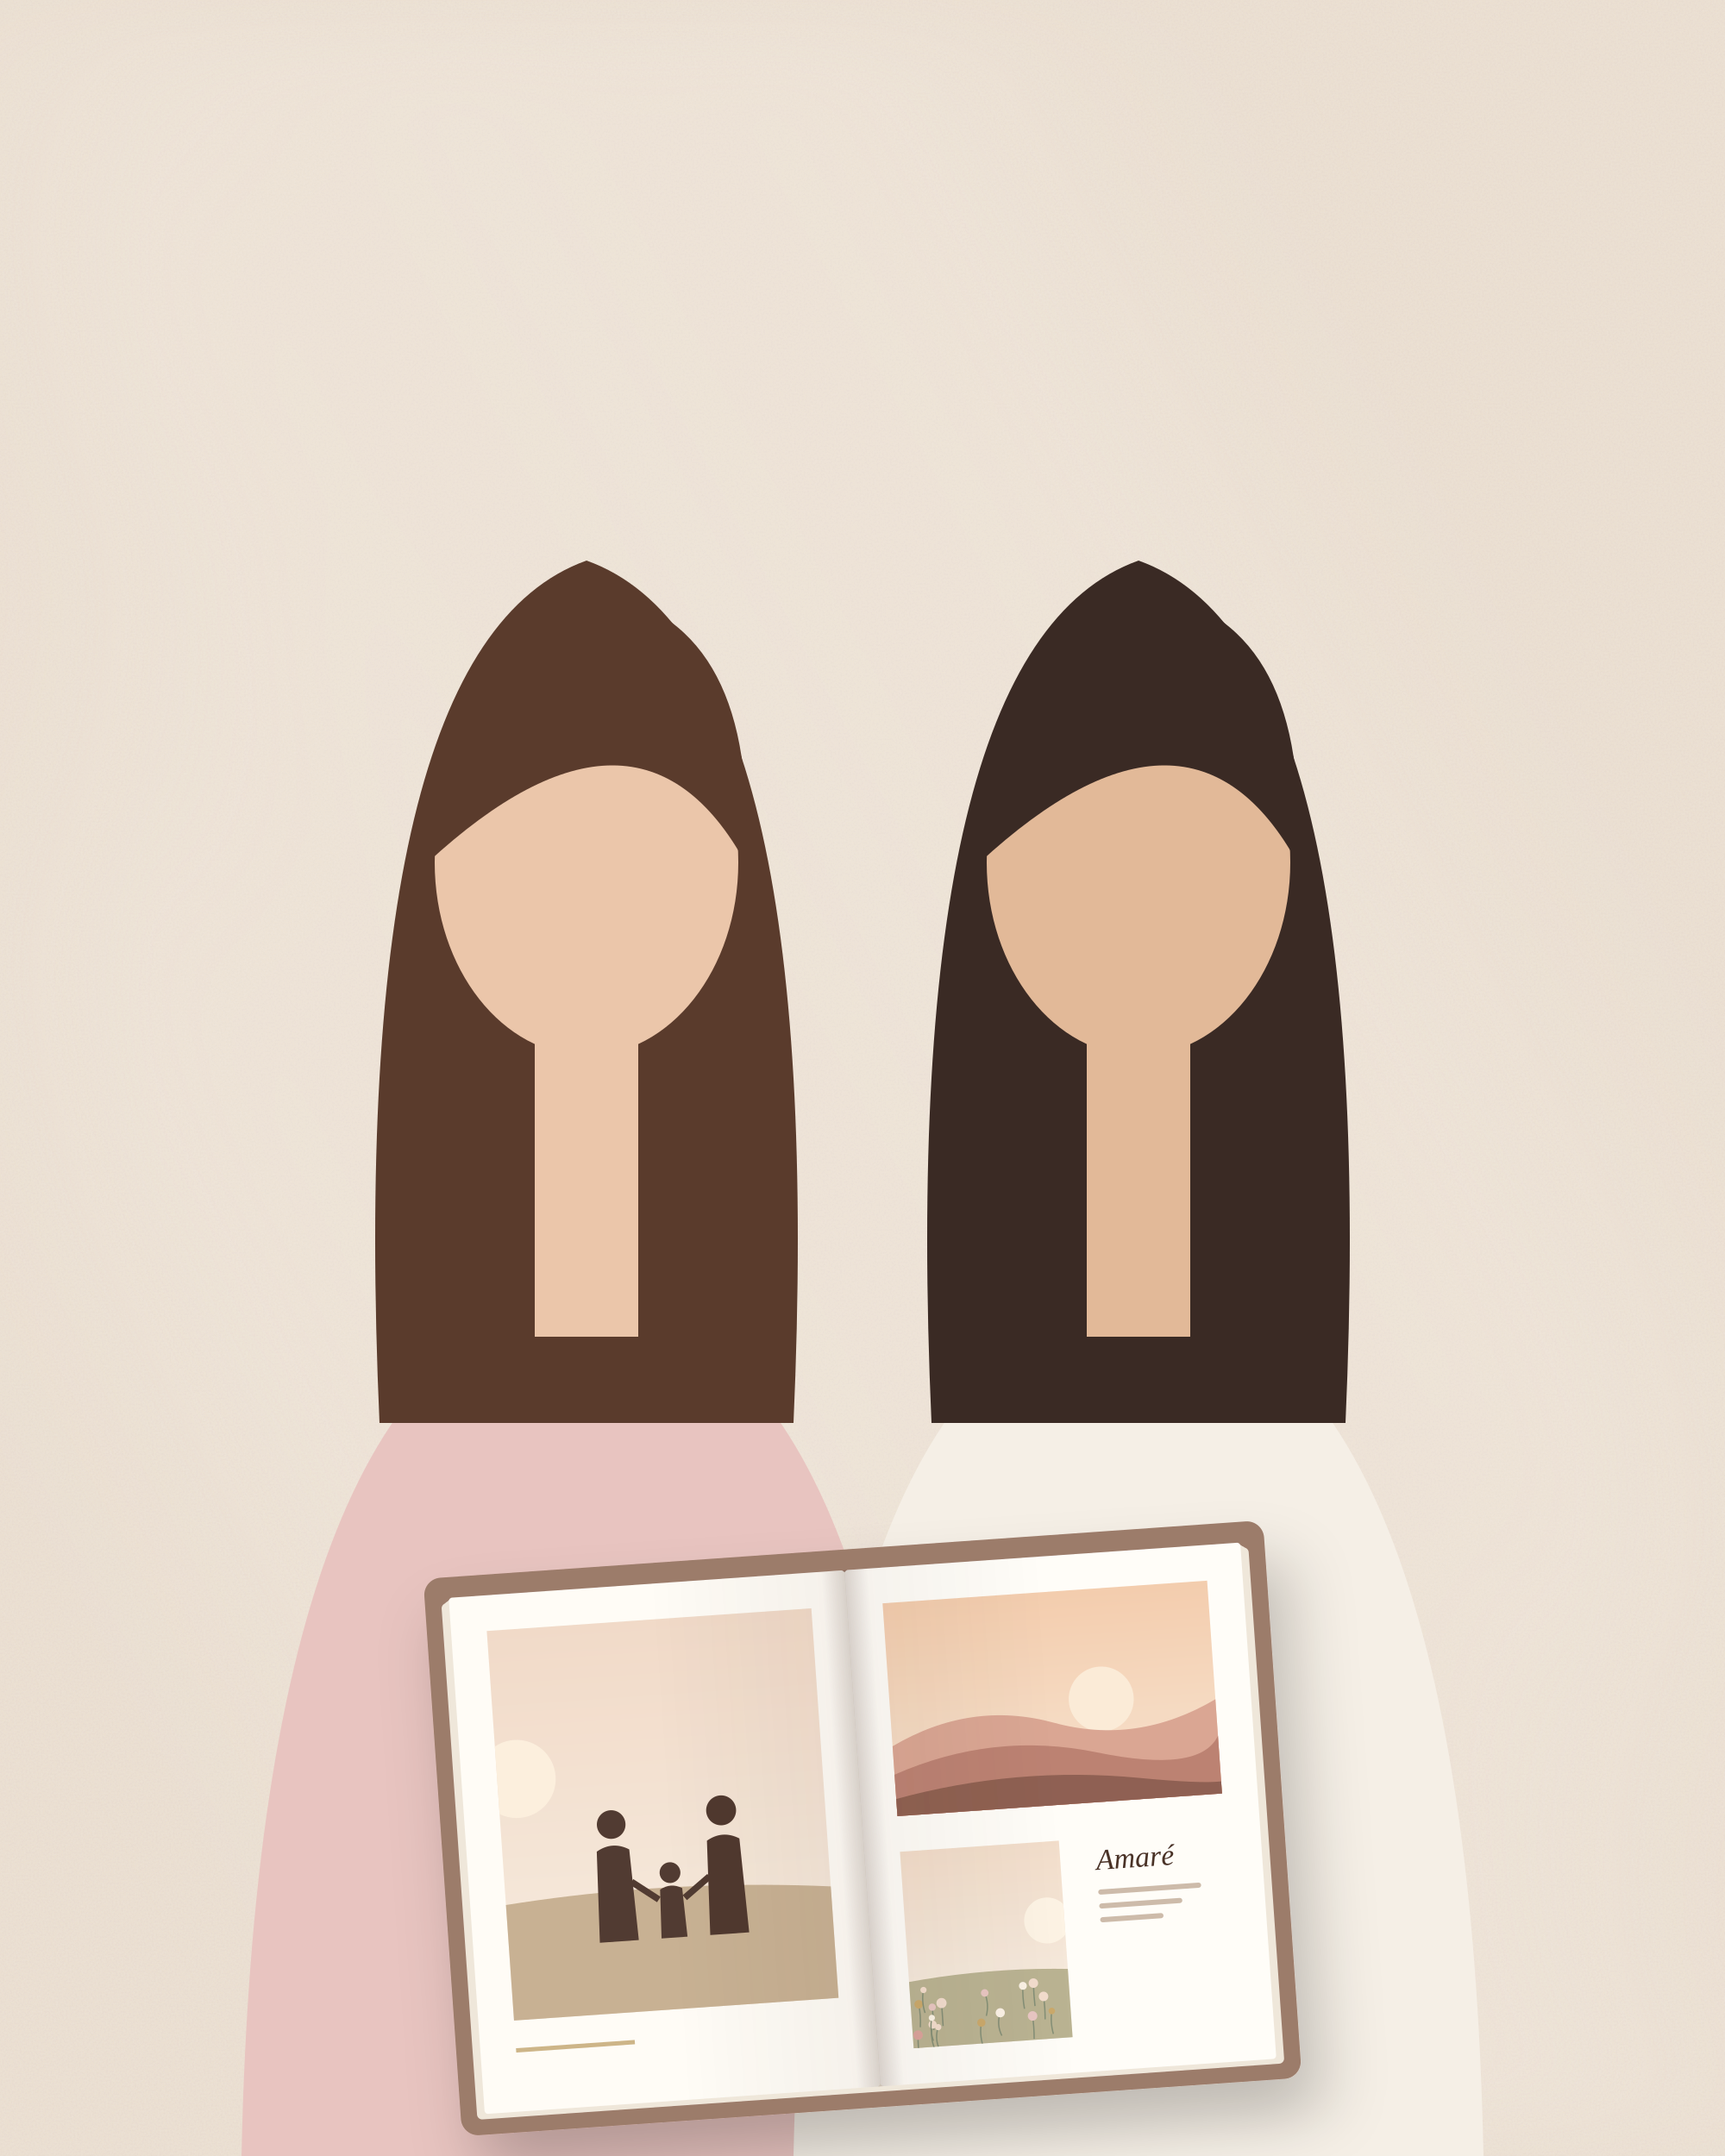
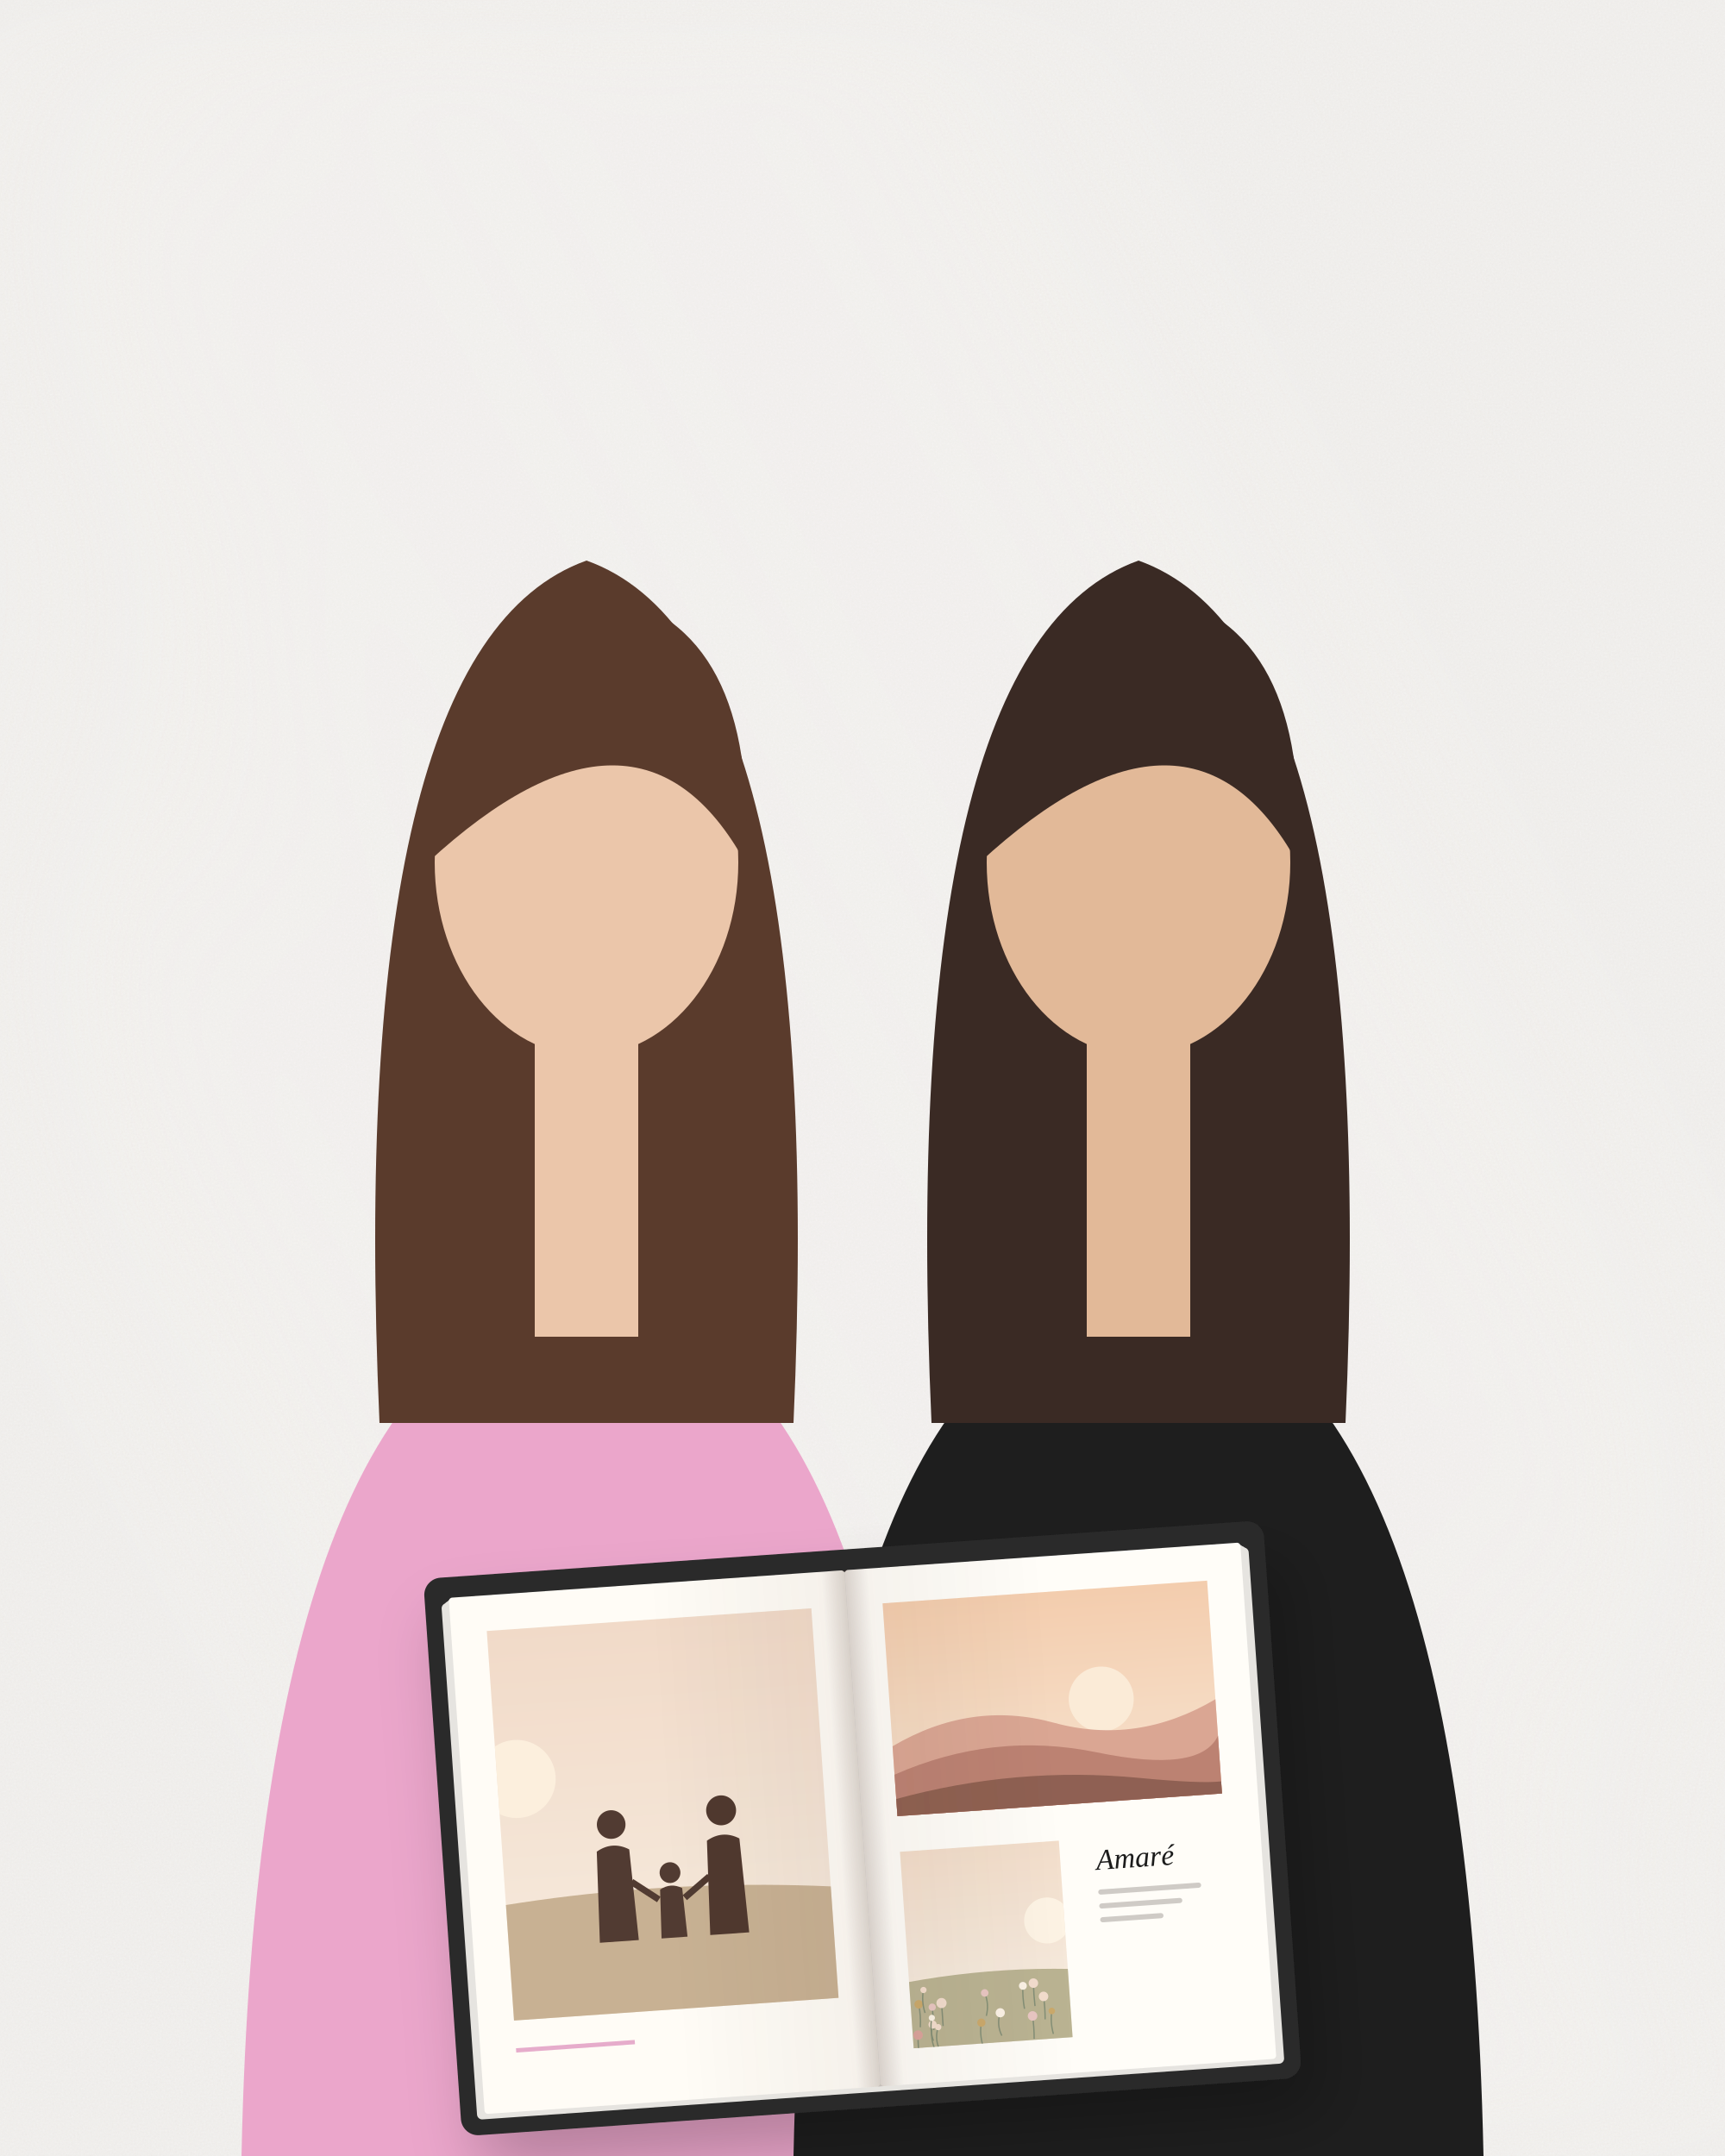
<svg xmlns="http://www.w3.org/2000/svg" viewBox="0 0 1000 1250" width="1000" height="1250" role="img">
  <defs>
    <filter id="sistersgrain" x="0" y="0" width="100%" height="100%">
      <feTurbulence type="fractalNoise" baseFrequency=".9" numOctaves="2" seed="7" result="n" />
      <feColorMatrix type="matrix" values="0 0 0 0 .29  0 0 0 0 .2  0 0 0 0 .16  0 0 0 .07 0" />
      <feComposite in2="SourceGraphic" operator="in" />
    </filter>
    <filter id="sistersshadow" x="-20%" y="-20%" width="140%" height="150%">
      <feGaussianBlur in="SourceAlpha" stdDeviation="18" />
      <feOffset dx="10" dy="22" />
      <feComponentTransfer>
        <feFuncA type="linear" slope=".22" />
      </feComponentTransfer>
      <feMerge>
        <feMergeNode />
        <feMergeNode in="SourceGraphic" />
      </feMerge>
    </filter>
    <filter id="sisterssoft" x="-50%" y="-50%" width="200%" height="200%">
      <feGaussianBlur stdDeviation="70" />
    </filter>
    <linearGradient id="sistersspine" x1="0" y1="0" x2="1" y2="0">
      <stop offset="0" stop-color="#000" stop-opacity="0" />
      <stop offset=".44" stop-color="#4A3228" stop-opacity=".05" />
      <stop offset=".5" stop-color="#4A3228" stop-opacity=".22" />
      <stop offset=".56" stop-color="#4A3228" stop-opacity=".05" />
      <stop offset="1" stop-color="#000" stop-opacity="0" />
    </linearGradient>
  </defs>
-   <rect width="1000" height="1250" fill="#EDE2D5" />
-   <rect width="1000" height="1250" fill="#EDE2D5" filter="url(#sistersgrain)" />
+   <rect width="1000" height="1250" fill="#F3F2F0" />
+   <rect width="1000" height="1250" fill="#F3F2F0" filter="url(#sistersgrain)" />
  <g opacity=".26" filter="url(#sisterssoft)" transform="rotate(-28 500.0 625.0)">
    <rect x="100" y="-500" width="110" height="2375" fill="#FFFDF8" />
    <rect x="300" y="-500" width="110" height="2375" fill="#FFFDF8" />
    <rect x="500" y="-500" width="110" height="2375" fill="#FFFDF8" />
    <rect x="700" y="-500" width="110" height="2375" fill="#FFFDF8" />
  </g>
-   <path d="M140 1250 Q150 775.0 340 750.0 Q530 775.0 540 1250Z" fill="#E8C4C0" />
+   <path d="M140 1250 Q150 775.0 340 750.0 Q530 775.0 540 1250Z" fill="#EBA6CB" />
  <path d="M220 825.0 Q200 375.0 340 325.0 Q480 375.0 460 825.0Z" fill="#5A3B2C" />
  <rect x="310" y="575.0" width="60" height="200.0" fill="#EBC6AA" />
  <ellipse cx="340" cy="500.0" rx="88" ry="112" fill="#EBC6AA" />
  <path d="M248 500.0 Q260 337.5 350 343.75 Q440 362.5 432 500.0 Q370 387.5 248 500.0Z" fill="#5A3B2C" />
-   <path d="M460 1250 Q470 775.0 660 750.0 Q850 775.0 860 1250Z" fill="#F5EFE6" />
+   <path d="M460 1250 Q470 775.0 660 750.0 Q850 775.0 860 1250Z" fill="#1E1E1E" />
  <path d="M540 825.0 Q520 375.0 660 325.0 Q800 375.0 780 825.0Z" fill="#3A2A24" />
  <rect x="630" y="575.0" width="60" height="200.0" fill="#E2B998" />
  <ellipse cx="660" cy="500.0" rx="88" ry="112" fill="#E2B998" />
  <path d="M568 500.0 Q580 337.5 670 343.75 Q760 362.5 752 500.0 Q690 387.5 568 500.0Z" fill="#3A2A24" />
  <g transform="translate(500 1060) rotate(-4)" filter="url(#sistersshadow)">
-     <rect x="-244" y="-162.0" width="488" height="324" rx="10" fill="#9C7B6B" />
-     <rect x="-234.5" y="-147.0" width="469" height="300" rx="3" fill="#EFE7DA" />
-     <rect x="-233.0" y="-148.0" width="466" height="300" rx="3" fill="#EFE7DA" />
-     <rect x="-231.5" y="-149.0" width="463" height="300" rx="3" fill="#EFE7DA" />
+     <rect x="-244" y="-162.0" width="488" height="324" rx="10" fill="#2A2A2A" />
+     <rect x="-234.5" y="-147.0" width="469" height="300" rx="3" fill="#E6E4E0" />
+     <rect x="-233.0" y="-148.0" width="466" height="300" rx="3" fill="#E6E4E0" />
+     <rect x="-231.5" y="-149.0" width="463" height="300" rx="3" fill="#E6E4E0" />
    <rect x="-230" y="-150.0" width="230" height="300" rx="2" fill="#FFFCF6" />
    <rect x="0" y="-150.0" width="230" height="300" rx="2" fill="#FFFDF8" />
    <svg x="-209.3" y="-129.3" width="188.6" height="226.4" viewBox="0 0 160 120" preserveAspectRatio="xMidYMid slice">
      <g>
        <defs>
          <linearGradient id="sistersas" x1="0" y1="0" x2="0" y2="1">
            <stop offset="0" stop-color="#F0D9C6" />
            <stop offset="1" stop-color="#F7EBDD" />
          </linearGradient>
        </defs>
        <rect width="160" height="120" fill="url(#sistersas)" />
        <circle cx="36" cy="46" r="12" fill="#FCEEDC" />
        <path d="M0 88 Q80 76 160 90 V120 H0Z" fill="#C6AE8F" />
        <g fill="#4A3228">
          <circle cx="64" cy="62" r="4.4" />
          <path d="M58 98 L59 70 Q64 67 69 70 L70 98Z" />
          <circle cx="98" cy="60" r="4.6" />
          <path d="M92 98 L93 69 Q98 66 103 69 L104 98Z" />
          <circle cx="81" cy="78" r="3.2" />
          <path d="M77 98 L77.6 83 Q81 81 84.4 83 L85 98Z" />
          <path d="M69 80 L77 86 M85 86 L93 80" stroke="#4A3228" stroke-width="2" />
        </g>
      </g>
      <rect width="160" height="120" fill="#fff" opacity=".04" />
    </svg>
-     <rect x="-209.3" y="113.2" width="69.0" height="2.5" fill="#B8975A" opacity=".7" />
+     <rect x="-209.3" y="113.2" width="69.0" height="2.5" fill="#DC8AB9" opacity=".7" />
    <svg x="20.7" y="-129.3" width="188.6" height="123.708" viewBox="0 0 160 120" preserveAspectRatio="xMidYMid slice">
      <g>
        <defs>
          <linearGradient id="sistersbs" x1="0" y1="0" x2="0" y2="1">
            <stop offset="0" stop-color="#F3C9A8" />
            <stop offset="1" stop-color="#F7E3CF" />
          </linearGradient>
        </defs>
        <rect width="160" height="120" fill="url(#sistersbs)" />
        <circle cx="104" cy="62" r="16" fill="#FBEBD6" opacity=".95" />
        <path d="M0 78 Q40 58 80 72 T160 66 V120 H0Z" fill="#D9A28F" />
        <path d="M0 92 Q50 74 100 88 T160 84 V120 H0Z" fill="#B97D6C" />
        <path d="M0 104 Q60 92 120 102 T160 100 V120 H0Z" fill="#8A5A4B" />
      </g>
      <rect width="160" height="120" fill="#fff" opacity=".04" />
    </svg>
    <svg x="20.7" y="15.108" width="92.345" height="114.192" viewBox="0 0 160 120" preserveAspectRatio="xMidYMid slice">
      <g>
        <defs>
          <linearGradient id="sisterscs" x1="0" y1="0" x2="0" y2="1">
            <stop offset="0" stop-color="#F1DCC8" />
            <stop offset="1" stop-color="#F8EEE2" />
          </linearGradient>
        </defs>
        <rect width="160" height="120" fill="url(#sisterscs)" />
        <circle cx="118" cy="48" r="14" fill="#FDF3E3" />
        <path d="M0 84 Q80 70 160 82 V120 H0Z" fill="#B7B08E" />
        <path d="M19.9 96.5 Q20.7 89.5 19.9 82.5" stroke="#7F8A70" stroke-width=".8" fill="none" />
        <circle cx="19.9" cy="82.5" r="2.5" fill="#D99F97" />
        <path d="M147.2 125.8 Q146.6 118.8 147.2 111.8" stroke="#7F8A70" stroke-width=".8" fill="none" />
        <circle cx="147.2" cy="111.8" r="2.1" fill="#FBF1E4" />
        <path d="M22.8 115.8 Q24.4 108.8 22.8 101.8" stroke="#7F8A70" stroke-width=".8" fill="none" />
        <circle cx="22.8" cy="101.8" r="2.2" fill="#FBF1E4" />
        <path d="M143.8 107.9 Q141.9 100.9 143.8 93.9" stroke="#7F8A70" stroke-width=".8" fill="none" />
        <circle cx="143.8" cy="93.9" r="2.4" fill="#F3DCCB" />
        <path d="M10.8 128.2 Q12.8 121.2 10.8 114.2" stroke="#7F8A70" stroke-width=".8" fill="none" />
        <circle cx="10.8" cy="114.2" r="2.1" fill="#FBF1E4" />
        <path d="M6.2 93.5 Q5.1 86.5 6.2 79.5" stroke="#7F8A70" stroke-width=".8" fill="none" />
        <circle cx="6.2" cy="79.5" r="1.9" fill="#C9A565" />
        <path d="M47.3 122.2 Q44.4 115.2 47.3 108.2" stroke="#7F8A70" stroke-width=".8" fill="none" />
        <circle cx="47.3" cy="108.2" r="1.9" fill="#F3DCCB" />
        <path d="M85.6 116.1 Q82.7 109.1 85.6 102.1" stroke="#7F8A70" stroke-width=".8" fill="none" />
        <circle cx="85.6" cy="102.1" r="2.8" fill="#FBF1E4" />
        <path d="M73.7 121.3 Q72.0 114.3 73.7 107.3" stroke="#7F8A70" stroke-width=".8" fill="none" />
        <circle cx="73.7" cy="107.3" r="2.5" fill="#C9A565" />
        <path d="M36.4 107.5 Q37.3 100.5 36.4 93.5" stroke="#7F8A70" stroke-width=".8" fill="none" />
        <circle cx="36.4" cy="93.5" r="2.6" fill="#C9A565" />
        <path d="M16.4 103.4 Q16.9 96.4 16.4 89.4" stroke="#7F8A70" stroke-width=".8" fill="none" />
        <circle cx="16.4" cy="89.4" r="3.3" fill="#F3DCCB" />
        <path d="M112.6 108.0 Q113.1 101.0 112.6 94.0" stroke="#7F8A70" stroke-width=".8" fill="none" />
        <circle cx="112.6" cy="94.0" r="2.9" fill="#F3DCCB" />
        <path d="M39.9 99.0 Q38.1 92.0 39.9 85.0" stroke="#7F8A70" stroke-width=".8" fill="none" />
        <circle cx="39.9" cy="85.0" r="1.9" fill="#F3DCCB" />
        <path d="M100.5 100.7 Q99.7 93.7 100.5 86.7" stroke="#7F8A70" stroke-width=".8" fill="none" />
        <circle cx="100.5" cy="86.7" r="2.4" fill="#FBF1E4" />
        <path d="M44.5 109.8 Q44.8 102.8 44.5 95.8" stroke="#7F8A70" stroke-width=".8" fill="none" />
        <circle cx="44.5" cy="95.8" r="2.2" fill="#E8C4C0" />
        <path d="M149.7 92.1 Q151.7 85.1 149.7 78.1" stroke="#7F8A70" stroke-width=".8" fill="none" />
        <circle cx="149.7" cy="78.1" r="2.9" fill="#FBF1E4" />
        <path d="M137.4 124.5 Q138.3 117.5 137.4 110.5" stroke="#7F8A70" stroke-width=".8" fill="none" />
        <circle cx="137.4" cy="110.5" r="2.6" fill="#D99F97" />
        <path d="M77.0 103.4 Q79.3 96.4 77.0 89.4" stroke="#7F8A70" stroke-width=".8" fill="none" />
        <circle cx="77.0" cy="89.4" r="2.3" fill="#E8C4C0" />
        <path d="M44.0 120.4 Q41.8 113.4 44.0 106.4" stroke="#7F8A70" stroke-width=".8" fill="none" />
        <circle cx="44.0" cy="106.4" r="2.5" fill="#F3DCCB" />
        <path d="M43.8 116.3 Q41.9 109.3 43.8 102.3" stroke="#7F8A70" stroke-width=".8" fill="none" />
        <circle cx="43.8" cy="102.3" r="1.9" fill="#FBF1E4" />
        <path d="M27.8 99.2 Q27.9 92.2 27.8 85.2" stroke="#7F8A70" stroke-width=".8" fill="none" />
        <circle cx="27.8" cy="85.2" r="2.3" fill="#F3DCCB" />
        <path d="M105.1 119.4 Q105.6 112.4 105.1 105.4" stroke="#7F8A70" stroke-width=".8" fill="none" />
        <circle cx="105.1" cy="105.4" r="2.9" fill="#E8C4C0" />
        <path d="M50.3 107.7 Q50.4 100.7 50.3 93.7" stroke="#7F8A70" stroke-width=".8" fill="none" />
        <circle cx="50.3" cy="93.7" r="3.1" fill="#F3DCCB" />
        <path d="M34.7 126.2 Q34.1 119.2 34.7 112.2" stroke="#7F8A70" stroke-width=".8" fill="none" />
        <circle cx="34.7" cy="112.2" r="2.9" fill="#D99F97" />
        <path d="M107.0 99.5 Q106.7 92.5 107.0 85.5" stroke="#7F8A70" stroke-width=".8" fill="none" />
        <circle cx="107.0" cy="85.5" r="2.9" fill="#F3DCCB" />
        <path d="M117.0 117.2 Q115.5 110.2 117.0 103.2" stroke="#7F8A70" stroke-width=".8" fill="none" />
        <circle cx="117.0" cy="103.2" r="2.0" fill="#C9A565" />
      </g>
      <rect width="160" height="120" fill="#fff" opacity=".04" />
    </svg>
-     <text x="133.745" y="33.508" font-family="'Cormorant Garamond', 'Fraunces', Georgia, 'Times New Roman', serif" font-style="italic" font-size="17" fill="#4A3228">Amaré</text>
-     <rect x="133.745" y="45.0" width="59.8" height="3" rx="1.5" fill="#CDBBAA" />
-     <rect x="133.745" y="53.1" width="48.3" height="3" rx="1.5" fill="#CDBBAA" />
-     <rect x="133.745" y="61.1" width="36.8" height="3" rx="1.5" fill="#CDBBAA" />
+     <text x="133.745" y="33.508" font-family="'Cormorant Garamond', 'Fraunces', Georgia, 'Times New Roman', serif" font-style="italic" font-size="17" fill="#1C1C1C">Amaré</text>
+     <rect x="133.745" y="45.0" width="59.8" height="3" rx="1.5" fill="#CFCBC6" />
+     <rect x="133.745" y="53.1" width="48.3" height="3" rx="1.5" fill="#CFCBC6" />
+     <rect x="133.745" y="61.1" width="36.8" height="3" rx="1.5" fill="#CFCBC6" />
    <rect x="-115.0" y="-150.0" width="230" height="300" fill="url(#sistersspine)" />
  </g>
</svg>
